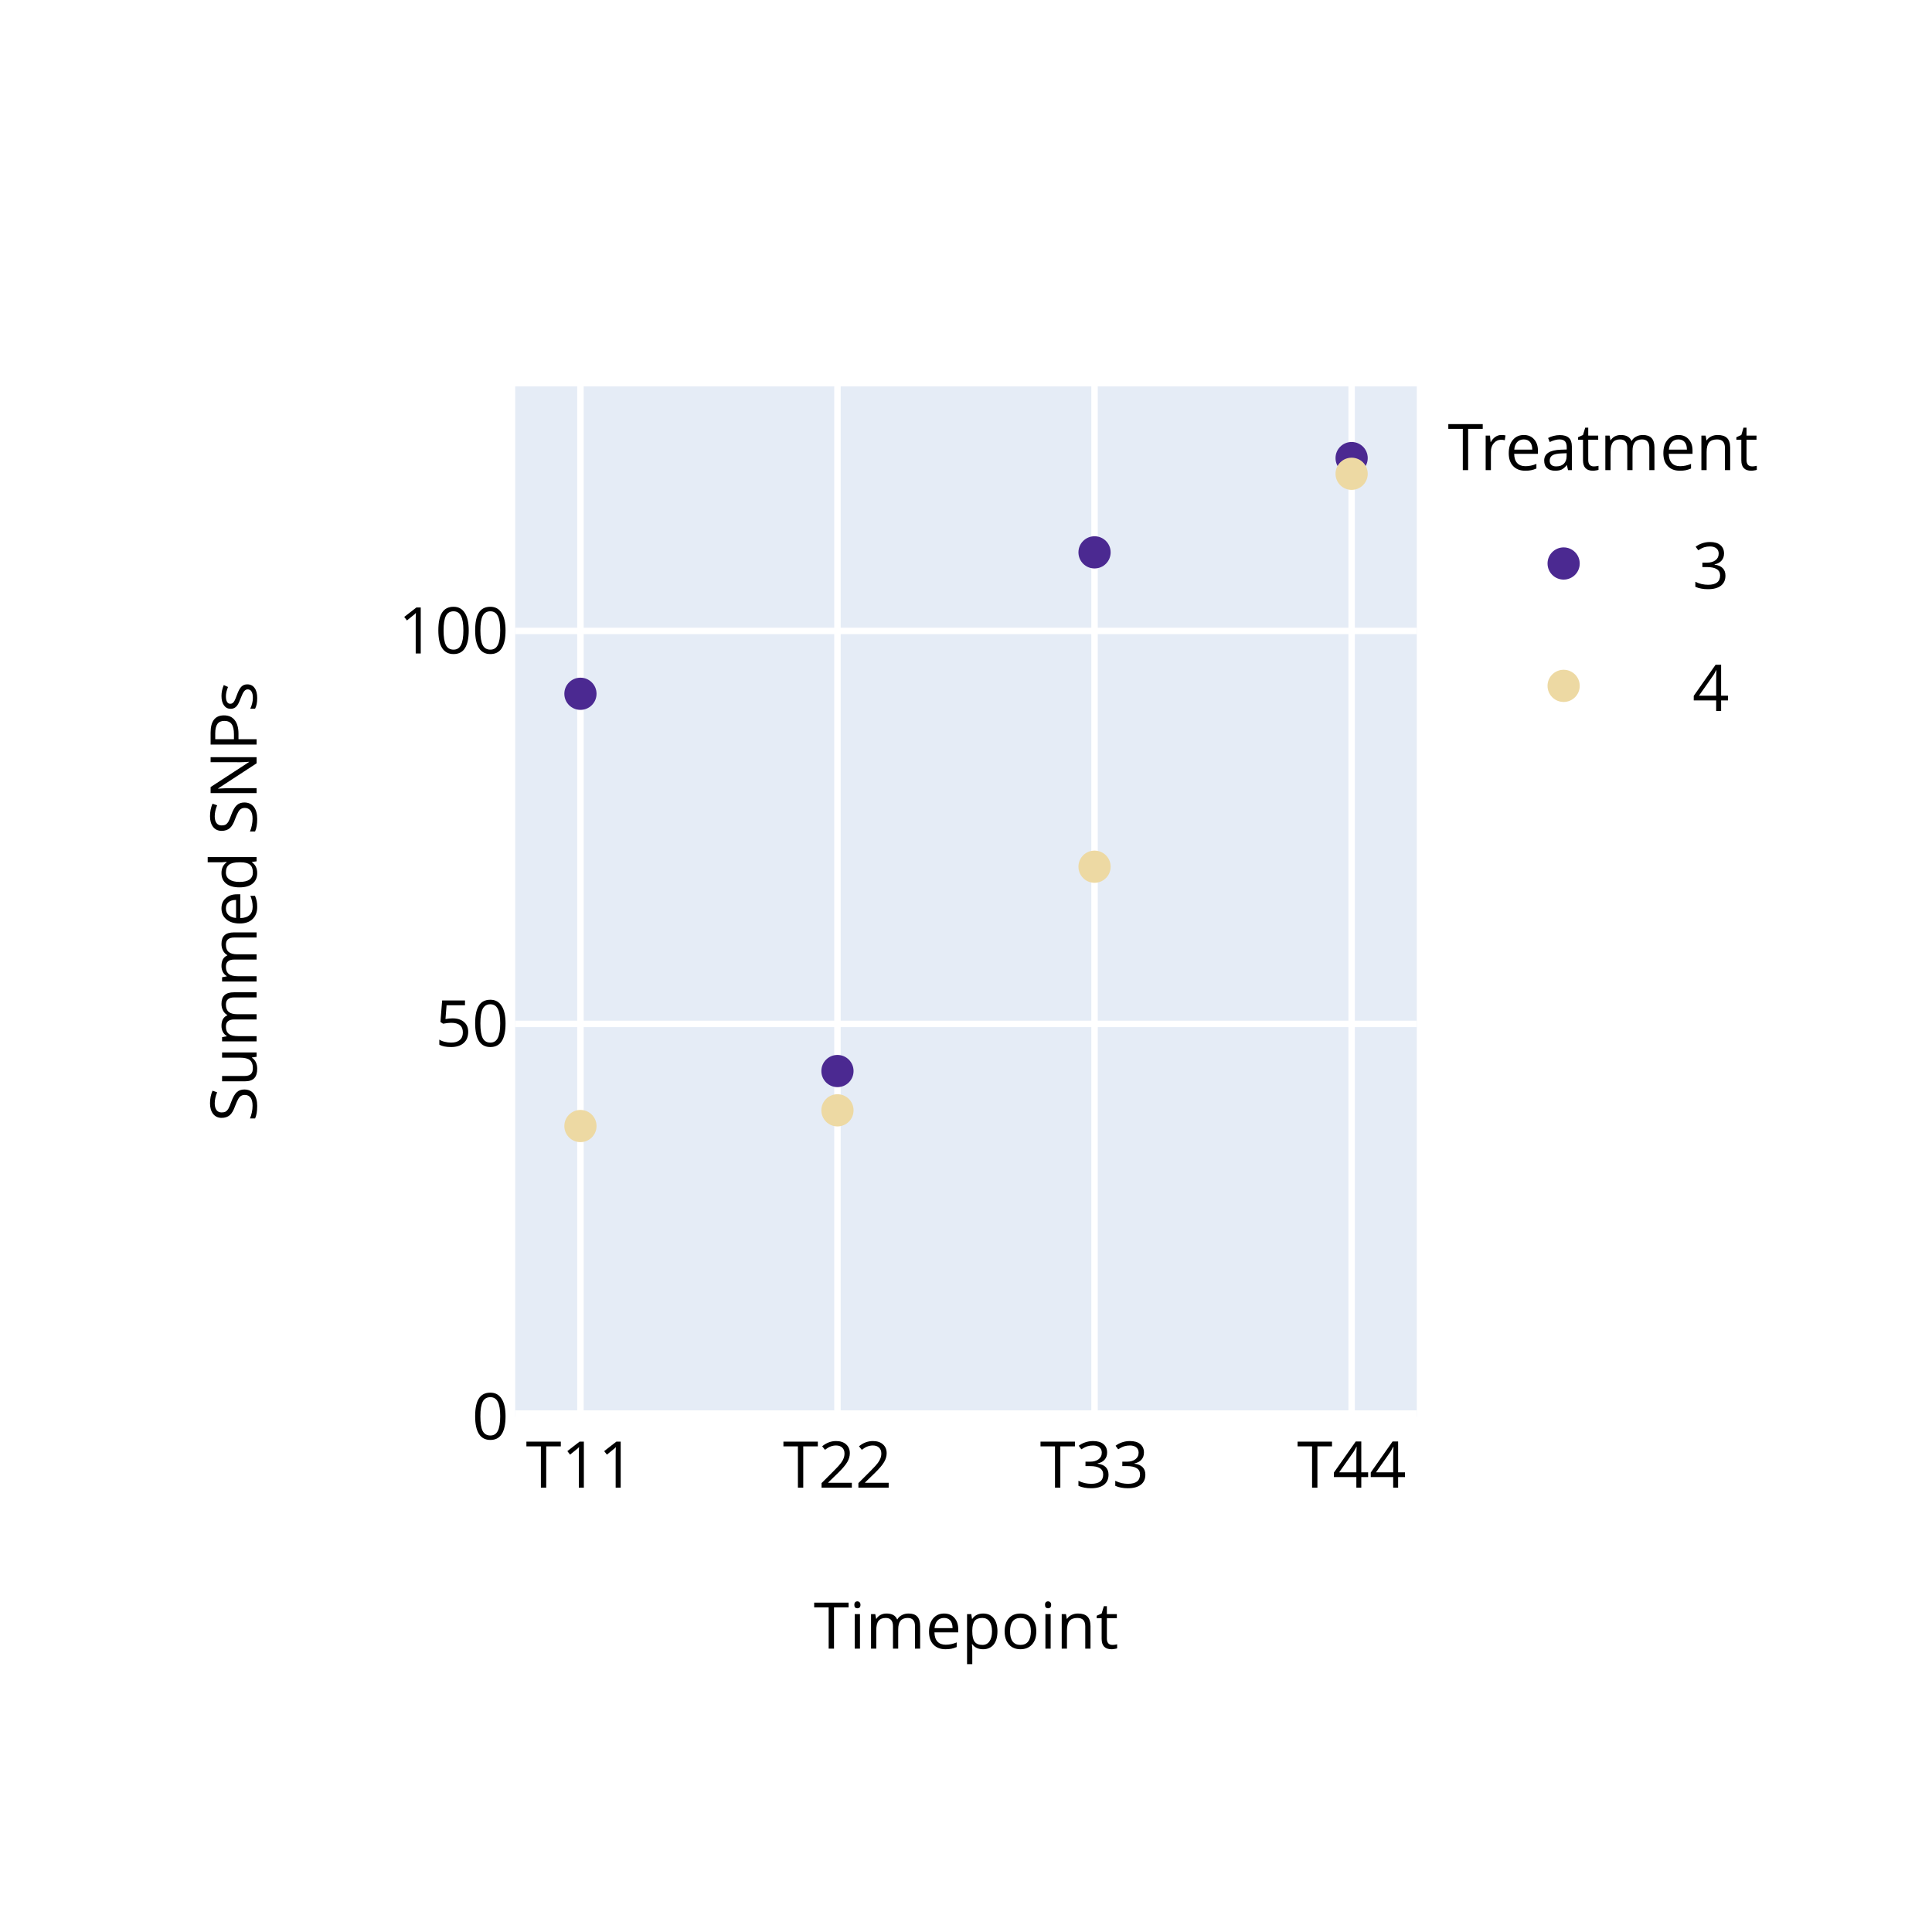
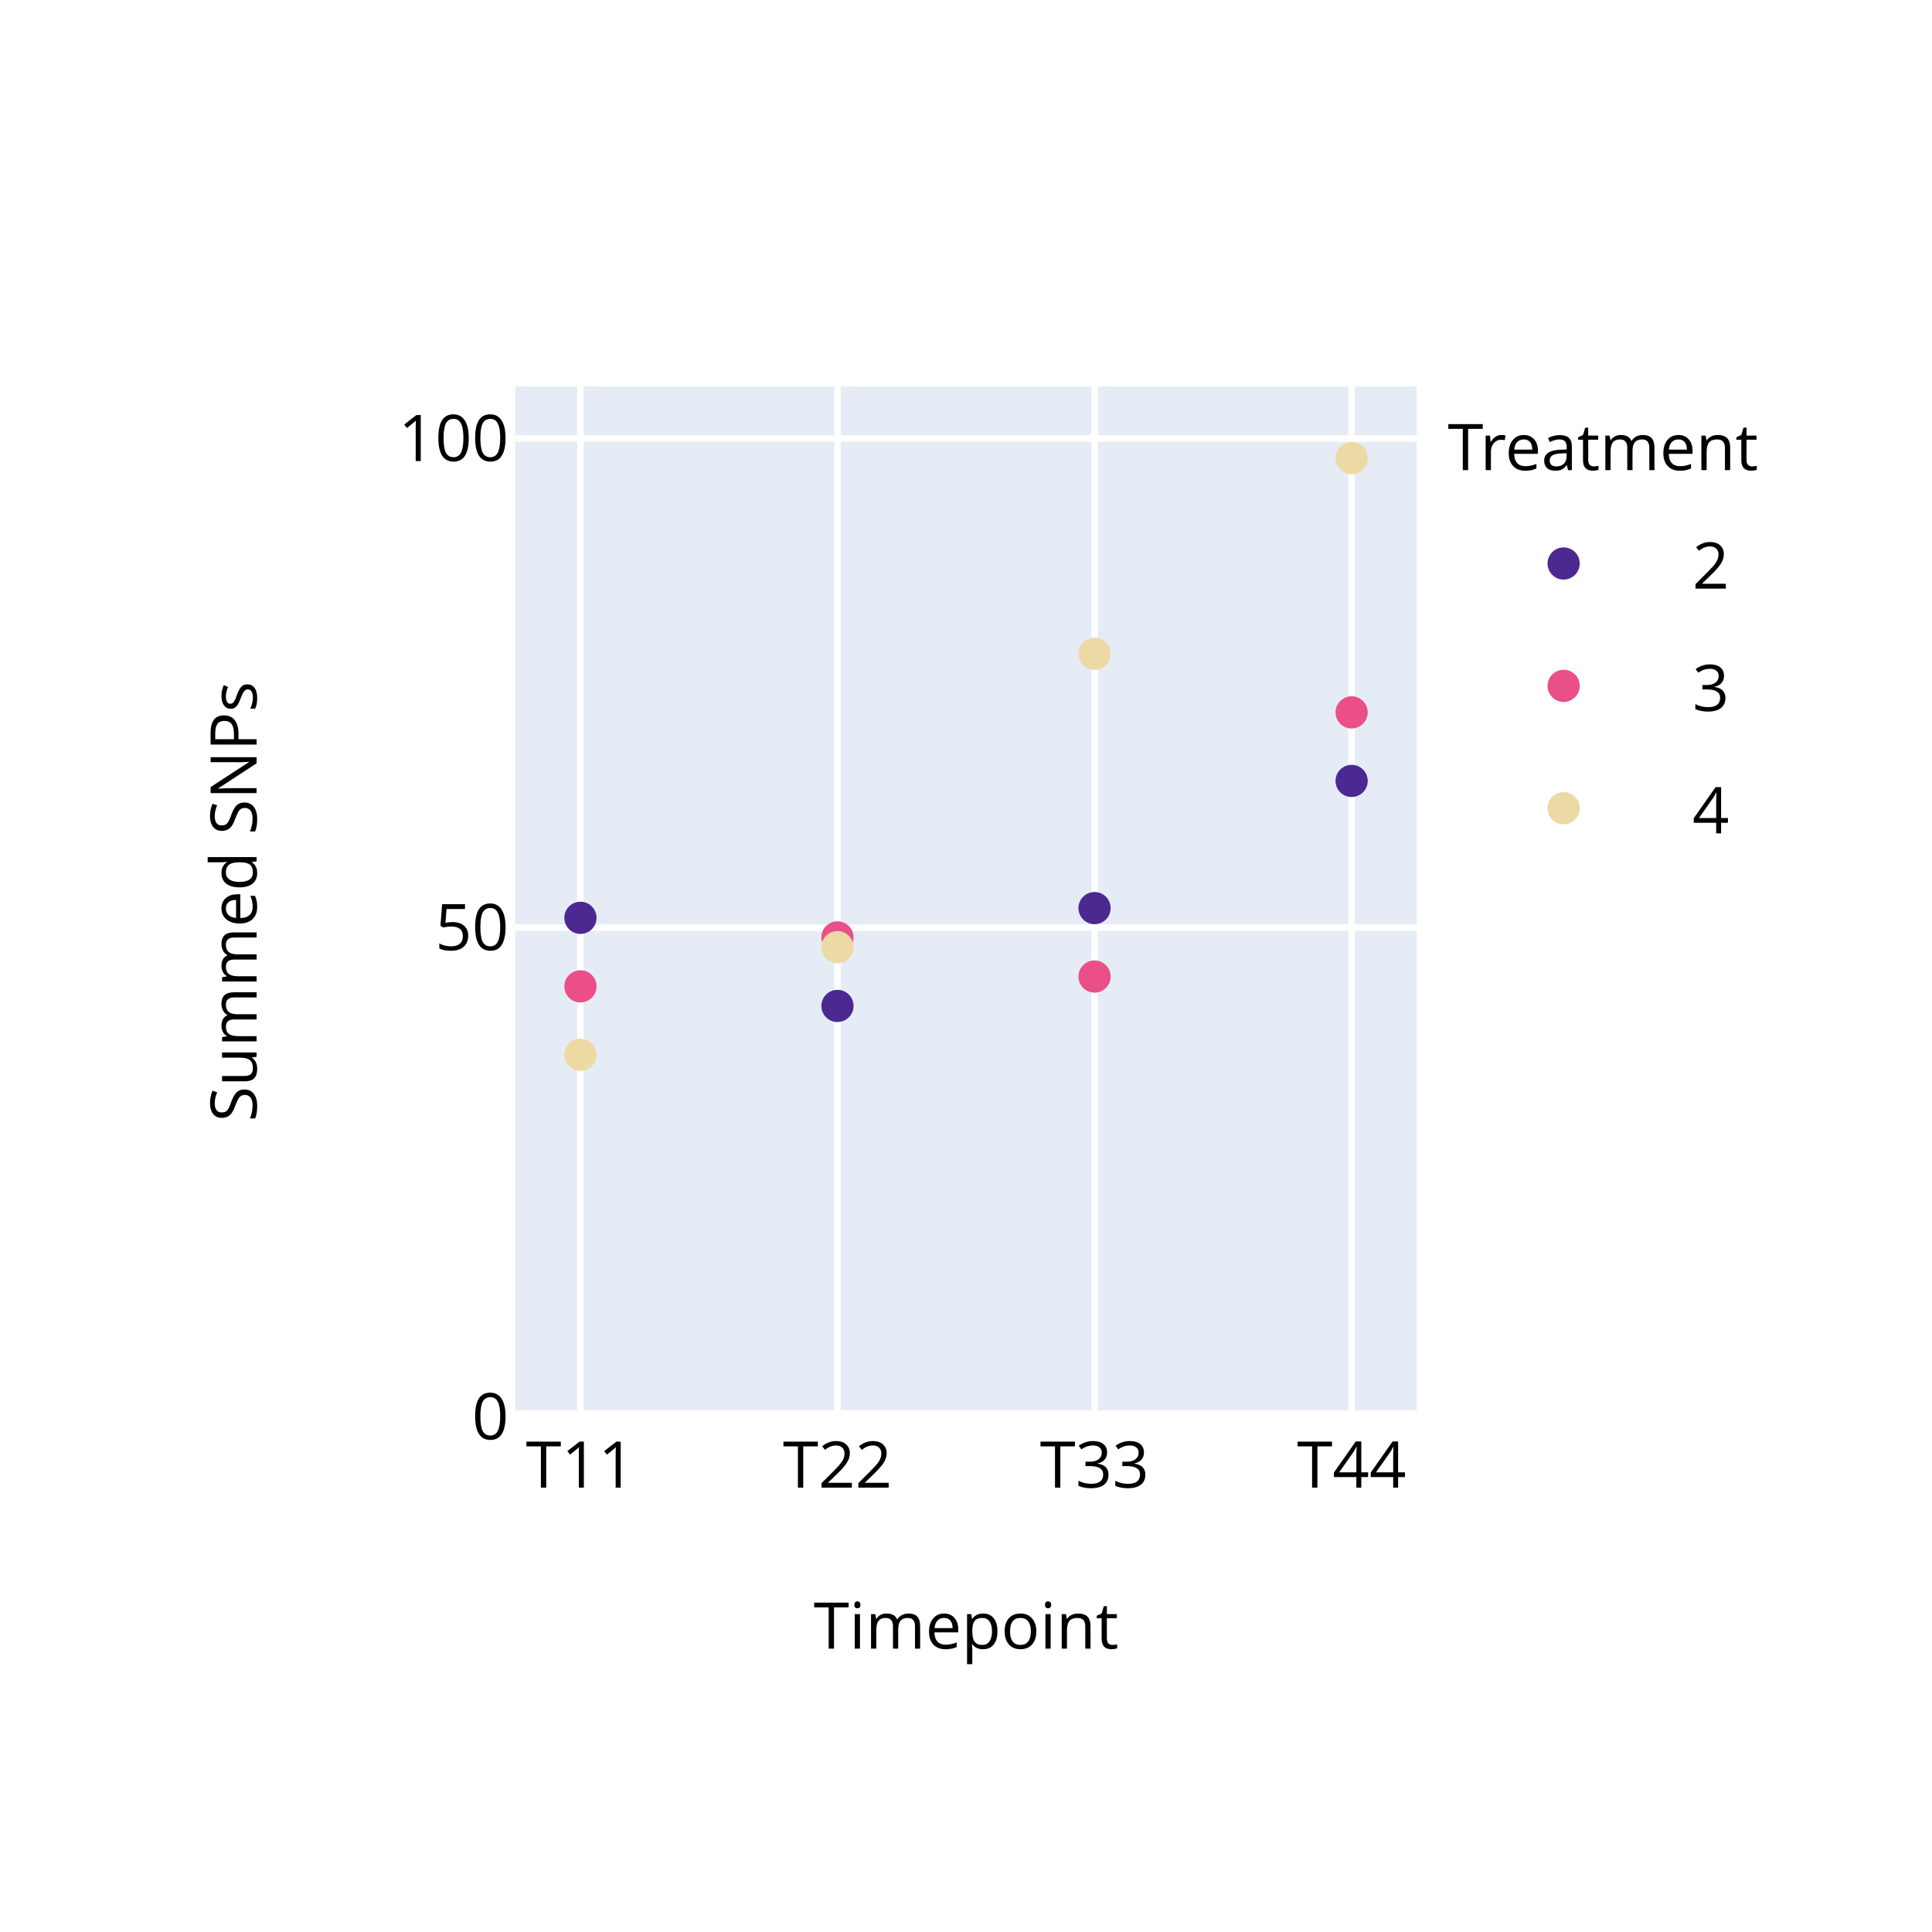
<svg xmlns="http://www.w3.org/2000/svg" class="main-svg" width="300" height="300" style="" viewBox="0 0 300 300">
  <rect x="0" y="0" width="300" height="300" style="fill: rgb(255, 255, 255); fill-opacity: 1;" />
-   <defs id="defs-41986a">
+   <defs id="defs-faa8da">
    <g class="clips">
-       <clipPath id="clip41986axyplot" class="plotclip">
+       <clipPath id="clipfaa8daxyplot" class="plotclip">
        <rect width="140" height="160" />
      </clipPath>
-       <clipPath class="axesclip" id="clip41986ax">
+       <clipPath class="axesclip" id="clipfaa8dax">
        <rect x="80" y="0" width="140" height="300" />
      </clipPath>
-       <clipPath class="axesclip" id="clip41986ay">
+       <clipPath class="axesclip" id="clipfaa8day">
        <rect x="0" y="60" width="300" height="160" />
      </clipPath>
-       <clipPath class="axesclip" id="clip41986axy">
+       <clipPath class="axesclip" id="clipfaa8daxy">
        <rect x="80" y="60" width="140" height="160" />
      </clipPath>
    </g>
    <g class="gradients" />
    <g class="patterns" />
  </defs>
  <g class="bglayer">
    <rect class="bg" x="80" y="60" width="140" height="160" style="fill: rgb(229, 236, 246); fill-opacity: 1; stroke-width: 0;" />
  </g>
  <g class="layer-below">
    <g class="imagelayer" />
    <g class="shapelayer" />
  </g>
  <g class="cartesianlayer">
    <g class="subplot xy">
      <g class="layer-subplot">
        <g class="shapelayer" />
        <g class="imagelayer" />
      </g>
      <g class="minor-gridlayer">
        <g class="x" />
        <g class="y" />
      </g>
      <g class="gridlayer">
        <g class="x">
          <path class="xgrid crisp" transform="translate(90.13,0)" d="M0,60v160" style="stroke: rgb(255, 255, 255); stroke-opacity: 1; stroke-width: 1px;" />
          <path class="xgrid crisp" transform="translate(130.04,0)" d="M0,60v160" style="stroke: rgb(255, 255, 255); stroke-opacity: 1; stroke-width: 1px;" />
          <path class="xgrid crisp" transform="translate(169.96,0)" d="M0,60v160" style="stroke: rgb(255, 255, 255); stroke-opacity: 1; stroke-width: 1px;" />
          <path class="xgrid crisp" transform="translate(209.88,0)" d="M0,60v160" style="stroke: rgb(255, 255, 255); stroke-opacity: 1; stroke-width: 1px;" />
        </g>
        <g class="y">
-           <path class="ygrid crisp" transform="translate(0,158.99)" d="M80,0h140" style="stroke: rgb(255, 255, 255); stroke-opacity: 1; stroke-width: 1px;" />
-           <path class="ygrid crisp" transform="translate(0,97.97)" d="M80,0h140" style="stroke: rgb(255, 255, 255); stroke-opacity: 1; stroke-width: 1px;" />
+           <path class="ygrid crisp" transform="translate(0,144.04)" d="M80,0h140" style="stroke: rgb(255, 255, 255); stroke-opacity: 1; stroke-width: 1px;" />
+           <path class="ygrid crisp" transform="translate(0,68.09)" d="M80,0h140" style="stroke: rgb(255, 255, 255); stroke-opacity: 1; stroke-width: 1px;" />
        </g>
      </g>
      <g class="zerolinelayer">
        <path class="yzl zl crisp" transform="translate(0,220)" d="M80,0h140" style="stroke: rgb(255, 255, 255); stroke-opacity: 1; stroke-width: 2px;" />
      </g>
      <path class="xlines-below" />
      <path class="ylines-below" />
      <g class="overlines-below" />
      <g class="xaxislayer-below" />
      <g class="yaxislayer-below" />
      <g class="overaxes-below" />
-       <g class="plot" transform="translate(80,60)" clip-path="url(#clip41986axyplot)">
+       <g class="plot" transform="translate(80,60)" clip-path="url(#clipfaa8daxyplot)">
        <g class="scatterlayer mlayer">
-           <g class="trace scatter trace9e1d8a" style="stroke-miterlimit: 2; opacity: 1;">
+           <g class="trace scatter trace12bf3a" style="stroke-miterlimit: 2; opacity: 1;">
            <g class="fills" />
            <g class="errorbars" />
            <g class="lines" />
            <g class="points">
-               <path class="point" transform="translate(10.13,47.73)" d="M2.5,0A2.5,2.5 0 1,1 0,-2.5A2.5,2.5 0 0,1 2.5,0Z" style="opacity: 1; stroke-width: 0px; fill: rgb(75, 41, 145); fill-opacity: 1;" />
-               <path class="point" transform="translate(50.04,106.31)" d="M2.5,0A2.5,2.5 0 1,1 0,-2.5A2.5,2.5 0 0,1 2.5,0Z" style="opacity: 1; stroke-width: 0px; fill: rgb(75, 41, 145); fill-opacity: 1;" />
-               <path class="point" transform="translate(89.96,25.77)" d="M2.5,0A2.5,2.5 0 1,1 0,-2.5A2.5,2.5 0 0,1 2.5,0Z" style="opacity: 1; stroke-width: 0px; fill: rgb(75, 41, 145); fill-opacity: 1;" />
-               <path class="point" transform="translate(129.88,11.13)" d="M2.5,0A2.5,2.5 0 1,1 0,-2.5A2.5,2.5 0 0,1 2.5,0Z" style="opacity: 1; stroke-width: 0px; fill: rgb(75, 41, 145); fill-opacity: 1;" />
+               <path class="point" transform="translate(10.13,82.52)" d="M2.5,0A2.5,2.5 0 1,1 0,-2.5A2.5,2.5 0 0,1 2.5,0Z" style="opacity: 1; stroke-width: 0px; fill: rgb(75, 41, 145); fill-opacity: 1;" />
+               <path class="point" transform="translate(50.04,96.2)" d="M2.5,0A2.5,2.5 0 1,1 0,-2.5A2.5,2.5 0 0,1 2.5,0Z" style="opacity: 1; stroke-width: 0px; fill: rgb(75, 41, 145); fill-opacity: 1;" />
+               <path class="point" transform="translate(89.96,81.01)" d="M2.5,0A2.5,2.5 0 1,1 0,-2.5A2.5,2.5 0 0,1 2.5,0Z" style="opacity: 1; stroke-width: 0px; fill: rgb(75, 41, 145); fill-opacity: 1;" />
+               <path class="point" transform="translate(129.88,61.26)" d="M2.5,0A2.5,2.5 0 1,1 0,-2.5A2.5,2.5 0 0,1 2.5,0Z" style="opacity: 1; stroke-width: 0px; fill: rgb(75, 41, 145); fill-opacity: 1;" />
            </g>
            <g class="text" />
          </g>
-           <g class="trace scatter trace82fc3b" style="stroke-miterlimit: 2; opacity: 1;">
+           <g class="trace scatter trace879d7a" style="stroke-miterlimit: 2; opacity: 1;">
            <g class="fills" />
            <g class="errorbars" />
            <g class="lines" />
            <g class="points">
-               <path class="point" transform="translate(10.13,114.85)" d="M2.5,0A2.5,2.5 0 1,1 0,-2.5A2.5,2.5 0 0,1 2.5,0Z" style="opacity: 1; stroke-width: 0px; fill: rgb(237, 217, 163); fill-opacity: 1;" />
-               <path class="point" transform="translate(50.04,112.41)" d="M2.5,0A2.5,2.5 0 1,1 0,-2.5A2.5,2.5 0 0,1 2.5,0Z" style="opacity: 1; stroke-width: 0px; fill: rgb(237, 217, 163); fill-opacity: 1;" />
-               <path class="point" transform="translate(89.96,74.58)" d="M2.5,0A2.5,2.5 0 1,1 0,-2.5A2.5,2.5 0 0,1 2.5,0Z" style="opacity: 1; stroke-width: 0px; fill: rgb(237, 217, 163); fill-opacity: 1;" />
-               <path class="point" transform="translate(129.88,13.57)" d="M2.5,0A2.5,2.5 0 1,1 0,-2.5A2.5,2.5 0 0,1 2.5,0Z" style="opacity: 1; stroke-width: 0px; fill: rgb(237, 217, 163); fill-opacity: 1;" />
+               <path class="point" transform="translate(10.13,93.16)" d="M2.5,0A2.5,2.5 0 1,1 0,-2.5A2.5,2.5 0 0,1 2.5,0Z" style="opacity: 1; stroke-width: 0px; fill: rgb(234, 79, 136); fill-opacity: 1;" />
+               <path class="point" transform="translate(50.04,85.56)" d="M2.5,0A2.5,2.5 0 1,1 0,-2.5A2.5,2.5 0 0,1 2.5,0Z" style="opacity: 1; stroke-width: 0px; fill: rgb(234, 79, 136); fill-opacity: 1;" />
+               <path class="point" transform="translate(89.96,91.64)" d="M2.5,0A2.5,2.5 0 1,1 0,-2.5A2.5,2.5 0 0,1 2.5,0Z" style="opacity: 1; stroke-width: 0px; fill: rgb(234, 79, 136); fill-opacity: 1;" />
+               <path class="point" transform="translate(129.88,50.62)" d="M2.5,0A2.5,2.5 0 1,1 0,-2.5A2.5,2.5 0 0,1 2.5,0Z" style="opacity: 1; stroke-width: 0px; fill: rgb(234, 79, 136); fill-opacity: 1;" />
+             </g>
+             <g class="text" />
+           </g>
+           <g class="trace scatter trace45fc77" style="stroke-miterlimit: 2; opacity: 1;">
+             <g class="fills" />
+             <g class="errorbars" />
+             <g class="lines" />
+             <g class="points">
+               <path class="point" transform="translate(10.13,103.79)" d="M2.5,0A2.5,2.5 0 1,1 0,-2.5A2.5,2.5 0 0,1 2.5,0Z" style="opacity: 1; stroke-width: 0px; fill: rgb(237, 217, 163); fill-opacity: 1;" />
+               <path class="point" transform="translate(50.04,87.08)" d="M2.5,0A2.5,2.5 0 1,1 0,-2.5A2.5,2.5 0 0,1 2.5,0Z" style="opacity: 1; stroke-width: 0px; fill: rgb(237, 217, 163); fill-opacity: 1;" />
+               <path class="point" transform="translate(89.96,41.51)" d="M2.5,0A2.5,2.5 0 1,1 0,-2.5A2.5,2.5 0 0,1 2.5,0Z" style="opacity: 1; stroke-width: 0px; fill: rgb(237, 217, 163); fill-opacity: 1;" />
+               <path class="point" transform="translate(129.88,11.13)" d="M2.5,0A2.5,2.5 0 1,1 0,-2.5A2.5,2.5 0 0,1 2.5,0Z" style="opacity: 1; stroke-width: 0px; fill: rgb(237, 217, 163); fill-opacity: 1;" />
            </g>
            <g class="text" />
          </g>
        </g>
      </g>
      <g class="overplot" />
      <path class="xlines-above crisp" d="M0,0" style="fill: none;" />
      <path class="ylines-above crisp" d="M0,0" style="fill: none;" />
      <g class="overlines-above" />
      <g class="xaxislayer-above">
        <g class="xtick">
          <text text-anchor="middle" x="0" y="231" transform="translate(90.13,0)" style="font-family: 'Open Sans', verdana, arial, sans-serif; font-size: 10px; fill: rgb(0, 0, 0); fill-opacity: 1; white-space: pre; opacity: 1;">T11</text>
        </g>
        <g class="xtick">
          <text text-anchor="middle" x="0" y="231" transform="translate(130.04,0)" style="font-family: 'Open Sans', verdana, arial, sans-serif; font-size: 10px; fill: rgb(0, 0, 0); fill-opacity: 1; white-space: pre; opacity: 1;">T22</text>
        </g>
        <g class="xtick">
          <text text-anchor="middle" x="0" y="231" transform="translate(169.96,0)" style="font-family: 'Open Sans', verdana, arial, sans-serif; font-size: 10px; fill: rgb(0, 0, 0); fill-opacity: 1; white-space: pre; opacity: 1;">T33</text>
        </g>
        <g class="xtick">
          <text text-anchor="middle" x="0" y="231" transform="translate(209.88,0)" style="font-family: 'Open Sans', verdana, arial, sans-serif; font-size: 10px; fill: rgb(0, 0, 0); fill-opacity: 1; white-space: pre; opacity: 1;">T44</text>
        </g>
      </g>
      <g class="yaxislayer-above">
        <g class="ytick">
          <text text-anchor="end" x="79" y="3.5" transform="translate(0,220)" style="font-family: 'Open Sans', verdana, arial, sans-serif; font-size: 10px; fill: rgb(0, 0, 0); fill-opacity: 1; white-space: pre; opacity: 1;">0</text>
        </g>
        <g class="ytick">
-           <text text-anchor="end" x="79" y="3.5" style="font-family: 'Open Sans', verdana, arial, sans-serif; font-size: 10px; fill: rgb(0, 0, 0); fill-opacity: 1; white-space: pre; opacity: 1;" transform="translate(0,158.99)">50</text>
+           <text text-anchor="end" x="79" y="3.5" style="font-family: 'Open Sans', verdana, arial, sans-serif; font-size: 10px; fill: rgb(0, 0, 0); fill-opacity: 1; white-space: pre; opacity: 1;" transform="translate(0,144.04)">50</text>
        </g>
        <g class="ytick">
-           <text text-anchor="end" x="79" y="3.5" style="font-family: 'Open Sans', verdana, arial, sans-serif; font-size: 10px; fill: rgb(0, 0, 0); fill-opacity: 1; white-space: pre; opacity: 1;" transform="translate(0,97.97)">100</text>
+           <text text-anchor="end" x="79" y="3.5" style="font-family: 'Open Sans', verdana, arial, sans-serif; font-size: 10px; fill: rgb(0, 0, 0); fill-opacity: 1; white-space: pre; opacity: 1;" transform="translate(0,68.09)">100</text>
        </g>
      </g>
      <g class="overaxes-above" />
    </g>
  </g>
  <g class="polarlayer" />
  <g class="smithlayer" />
  <g class="ternarylayer" />
  <g class="geolayer" />
  <g class="funnelarealayer" />
  <g class="pielayer" />
  <g class="iciclelayer" />
  <g class="treemaplayer" />
  <g class="sunburstlayer" />
  <g class="glimages" />
-   <defs id="topdefs-41986a">
+   <defs id="topdefs-faa8da">
    <g class="clips" />
-     <clipPath id="legend41986a">
-       <rect width="54" height="61" x="0" y="0" />
+     <clipPath id="legendfaa8da">
+       <rect width="54" height="80" x="0" y="0" />
    </clipPath>
  </defs>
  <g class="layer-above">
    <g class="imagelayer" />
    <g class="shapelayer" />
  </g>
  <g class="infolayer">
    <g class="legend" pointer-events="all" transform="translate(222.8,60)">
-       <rect class="bg" shape-rendering="crispEdges" width="54" height="61" x="0" y="0" style="stroke: rgb(68, 68, 68); stroke-opacity: 1; fill: rgb(255, 255, 255); fill-opacity: 1; stroke-width: 0px;" />
-       <g class="scrollbox" transform="" clip-path="url(#legend41986a)">
+       <rect class="bg" shape-rendering="crispEdges" width="54" height="80" x="0" y="0" style="stroke: rgb(68, 68, 68); stroke-opacity: 1; fill: rgb(255, 255, 255); fill-opacity: 1; stroke-width: 0px;" />
+       <g class="scrollbox" transform="" clip-path="url(#legendfaa8da)">
        <text class="legendtitletext" text-anchor="start" x="2" y="13" style="font-family: 'Open Sans', verdana, arial, sans-serif; font-size: 10px; fill: rgb(0, 0, 0); fill-opacity: 1; white-space: pre;">Treatment</text>
        <g class="groups" transform="">
          <g class="traces" transform="translate(0,27.5)" style="opacity: 1;">
-             <text class="legendtext" text-anchor="start" x="40" y="3.9" style="font-family: 'Open Sans', verdana, arial, sans-serif; font-size: 10px; fill: rgb(0, 0, 0); fill-opacity: 1; white-space: pre;">3</text>
+             <text class="legendtext" text-anchor="start" x="40" y="3.9" style="font-family: 'Open Sans', verdana, arial, sans-serif; font-size: 10px; fill: rgb(0, 0, 0); fill-opacity: 1; white-space: pre;">2</text>
            <g class="layers" style="opacity: 1;">
              <g class="legendfill" />
              <g class="legendlines" />
              <g class="legendsymbols">
                <g class="legendpoints">
                  <path class="scatterpts" transform="translate(20,0)" d="M2.5,0A2.5,2.5 0 1,1 0,-2.5A2.5,2.5 0 0,1 2.5,0Z" style="opacity: 1; stroke-width: 0px; fill: rgb(75, 41, 145); fill-opacity: 1;" />
                </g>
              </g>
            </g>
            <rect class="legendtoggle" x="0" y="-9.5" width="46" height="19" style="fill: rgb(0, 0, 0); fill-opacity: 0;" />
          </g>
        </g>
        <g class="groups" transform="">
          <g class="traces" transform="translate(0,46.5)" style="opacity: 1;">
+             <text class="legendtext" text-anchor="start" x="40" y="3.9" style="font-family: 'Open Sans', verdana, arial, sans-serif; font-size: 10px; fill: rgb(0, 0, 0); fill-opacity: 1; white-space: pre;">3</text>
+             <g class="layers" style="opacity: 1;">
+               <g class="legendfill" />
+               <g class="legendlines" />
+               <g class="legendsymbols">
+                 <g class="legendpoints">
+                   <path class="scatterpts" transform="translate(20,0)" d="M2.5,0A2.5,2.5 0 1,1 0,-2.5A2.5,2.5 0 0,1 2.5,0Z" style="opacity: 1; stroke-width: 0px; fill: rgb(234, 79, 136); fill-opacity: 1;" />
+                 </g>
+               </g>
+             </g>
+             <rect class="legendtoggle" x="0" y="-9.5" width="46" height="19" style="fill: rgb(0, 0, 0); fill-opacity: 0;" />
+           </g>
+         </g>
+         <g class="groups" transform="">
+           <g class="traces" transform="translate(0,65.5)" style="opacity: 1;">
            <text class="legendtext" text-anchor="start" x="40" y="3.9" style="font-family: 'Open Sans', verdana, arial, sans-serif; font-size: 10px; fill: rgb(0, 0, 0); fill-opacity: 1; white-space: pre;">4</text>
            <g class="layers" style="opacity: 1;">
              <g class="legendfill" />
              <g class="legendlines" />
              <g class="legendsymbols">
                <g class="legendpoints">
                  <path class="scatterpts" transform="translate(20,0)" d="M2.5,0A2.5,2.5 0 1,1 0,-2.5A2.5,2.5 0 0,1 2.5,0Z" style="opacity: 1; stroke-width: 0px; fill: rgb(237, 217, 163); fill-opacity: 1;" />
                </g>
              </g>
            </g>
            <rect class="legendtoggle" x="0" y="-9.5" width="46" height="19" style="fill: rgb(0, 0, 0); fill-opacity: 0;" />
          </g>
        </g>
      </g>
      <rect class="scrollbar" rx="20" ry="3" width="0" height="0" x="0" y="0" style="fill: rgb(128, 139, 164); fill-opacity: 1;" />
    </g>
    <g class="g-gtitle" />
    <g class="g-xtitle">
      <text class="xtitle" x="150" y="256" text-anchor="middle" style="font-family: 'Open Sans', verdana, arial, sans-serif; font-size: 10px; fill: rgb(0, 0, 0); opacity: 1; font-weight: normal; white-space: pre;">Timepoint</text>
    </g>
    <g class="g-ytitle">
      <text class="ytitle" transform="rotate(-90,39.84375,140)" x="39.844" y="140" text-anchor="middle" style="font-family: 'Open Sans', verdana, arial, sans-serif; font-size: 10px; fill: rgb(0, 0, 0); opacity: 1; font-weight: normal; white-space: pre;">Summed SNPs</text>
    </g>
  </g>
</svg>
